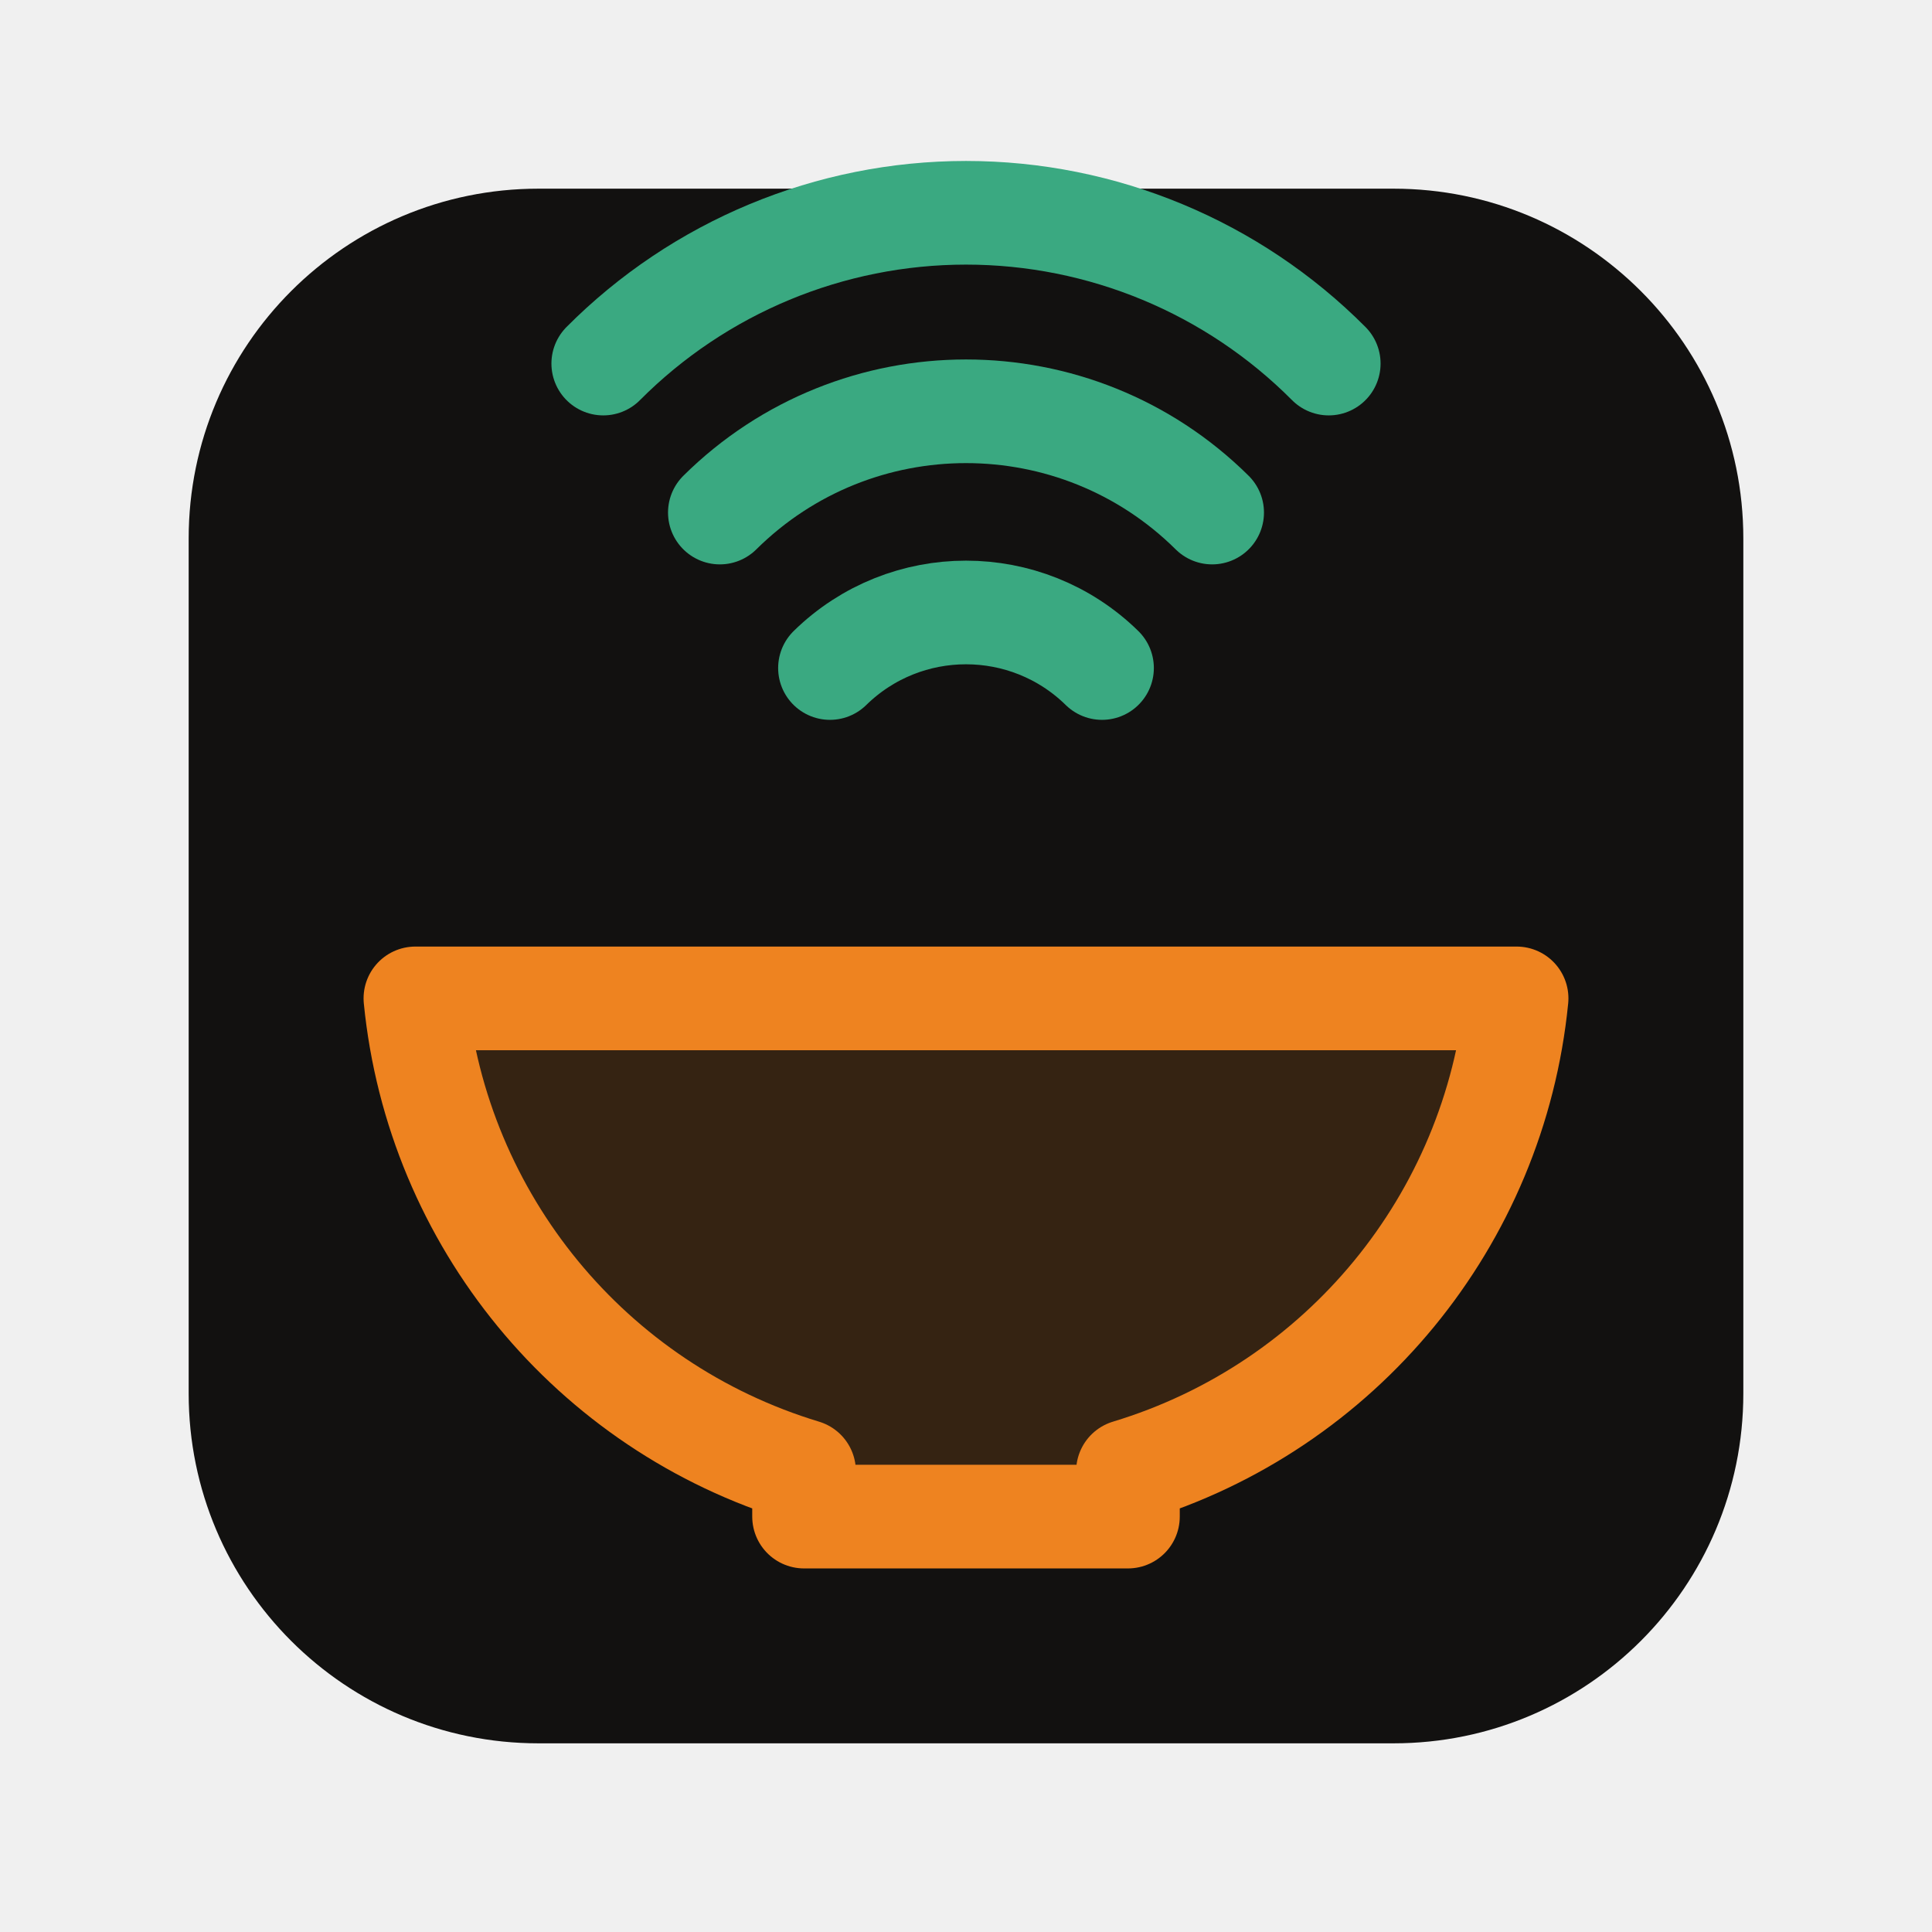
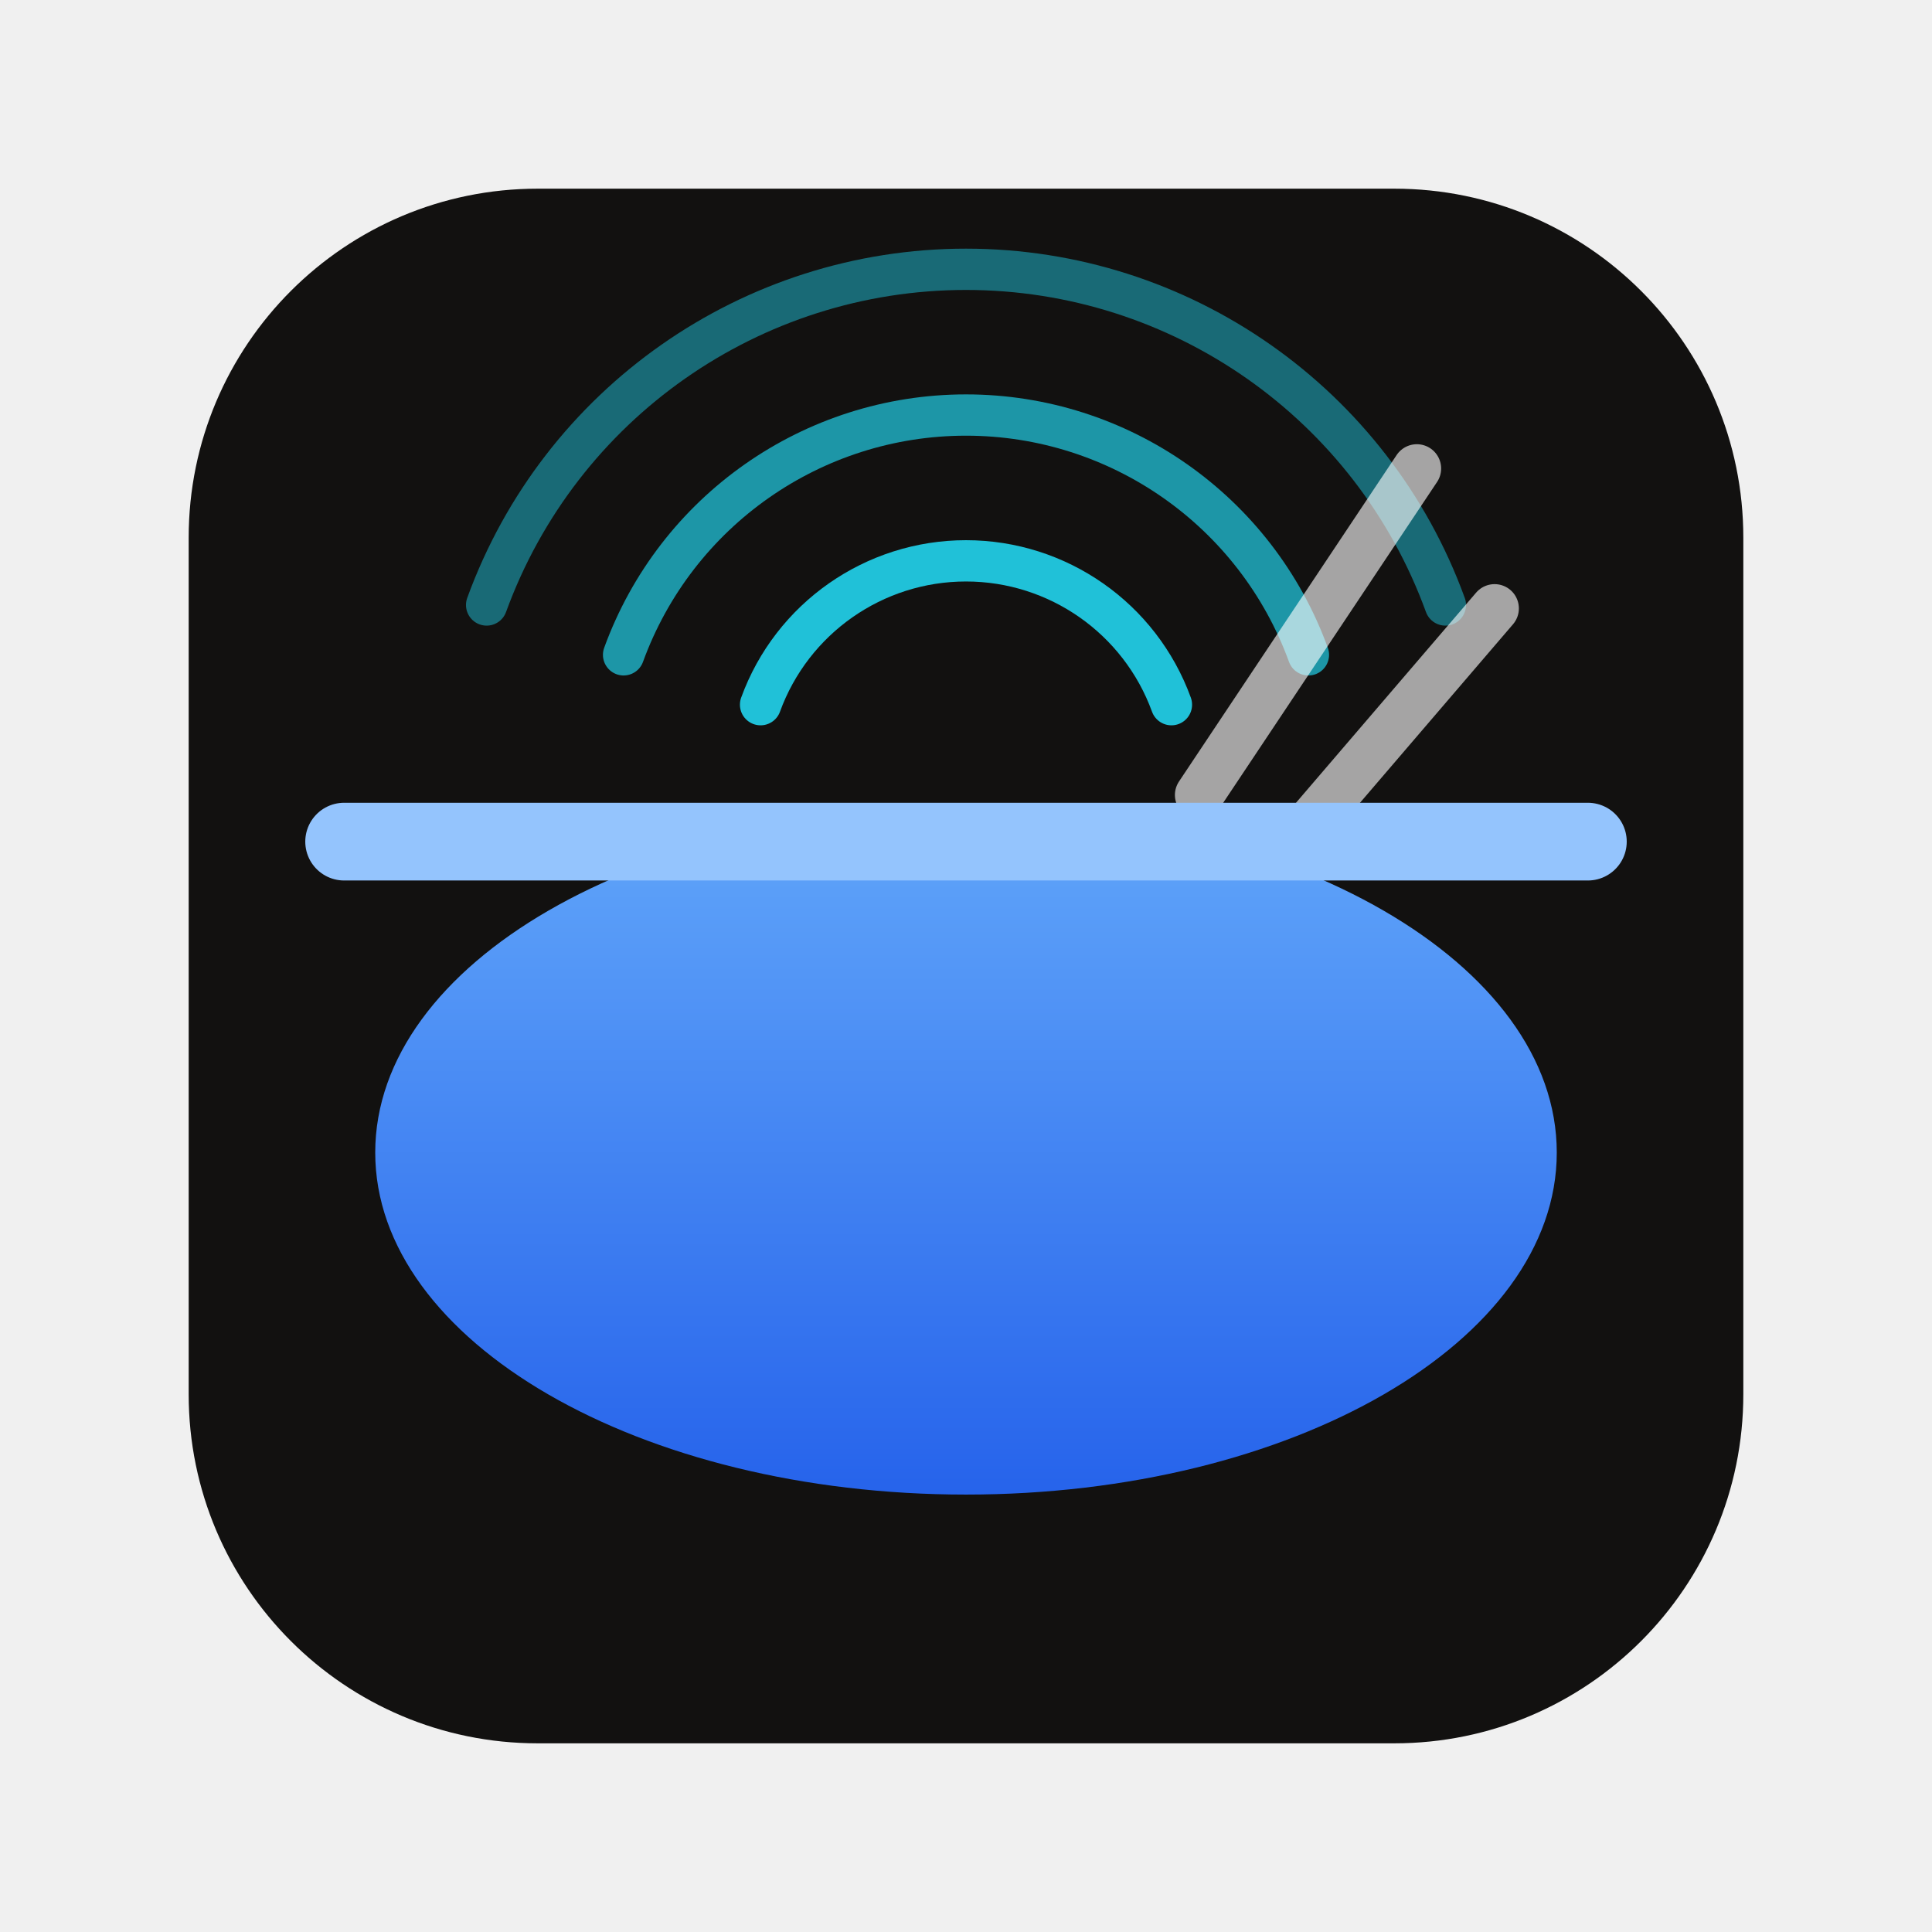
<svg xmlns="http://www.w3.org/2000/svg" viewBox="0 0 1024 1024" width="1024" height="1024">
-   <g transform="translate(100,100) scale(34.3333)">
-     <rect x="0" y="0" width="24" height="24" rx="5.4" fill="#121110" />
-     <path d="M3.5 12.5h17a8.5 8.5 0 0 1-6 7.3v0.7h-5v-0.7a8.5 8.5 0 0 1-6-7.3z" fill="rgba(238,131,32,0.16)" stroke="#EE8320" stroke-width="1.6" stroke-linejoin="round" />
-     <g stroke="#3AA981" stroke-width="1.6" stroke-linecap="round" fill="none">
-       <path d="M9.9 7.4a3 3 0 0 1 4.2 0" />
-       <path d="M8.2 5a5.4 5.4 0 0 1 7.6 0" />
-       <path d="M6.4 2.7a7.9 7.9 0 0 1 11.2 0" />
+   <defs>
+     <linearGradient id="bowl" x1="0" y1="0" x2="0" y2="1">
+       <stop offset="0" stop-color="#61A6FA" />
+       <stop offset="1" stop-color="#2663EB" />
+     </linearGradient>
+   </defs>
+   <rect x="100" y="100" width="824" height="824" rx="185" fill="#121110" />
+   <g transform="translate(100,100) scale(12.875)">
+     <g fill="none" stroke="#21D4ED" stroke-width="1.7" stroke-linecap="round">
+       <path d="M23.543 21.242 A9 9 0 0 1 40.457 21.242" opacity="0.9" />
+       <path d="M17.904 19.190 A15 15 0 0 1 46.096 19.190" opacity="0.68" />
+       <path d="M12.266 17.138 A21 21 0 0 1 51.734 17.138" opacity="0.46" />
    </g>
+     <g stroke="#FFFFFF" stroke-opacity="0.62" stroke-width="2" stroke-linecap="round">
+       <path d="M41.60 24.96 L50.56 11.52" />
+       <path d="M46.08 26.24 L53.76 17.28" />
+     </g>
+     <ellipse cx="32" cy="39.68" rx="24.32" ry="14.08" fill="url(#bowl)" />
+     <path d="M6.4 26.88 L57.6 26.88" stroke="#94C4FD" stroke-width="3.2" stroke-linecap="round" />
  </g>
</svg>
